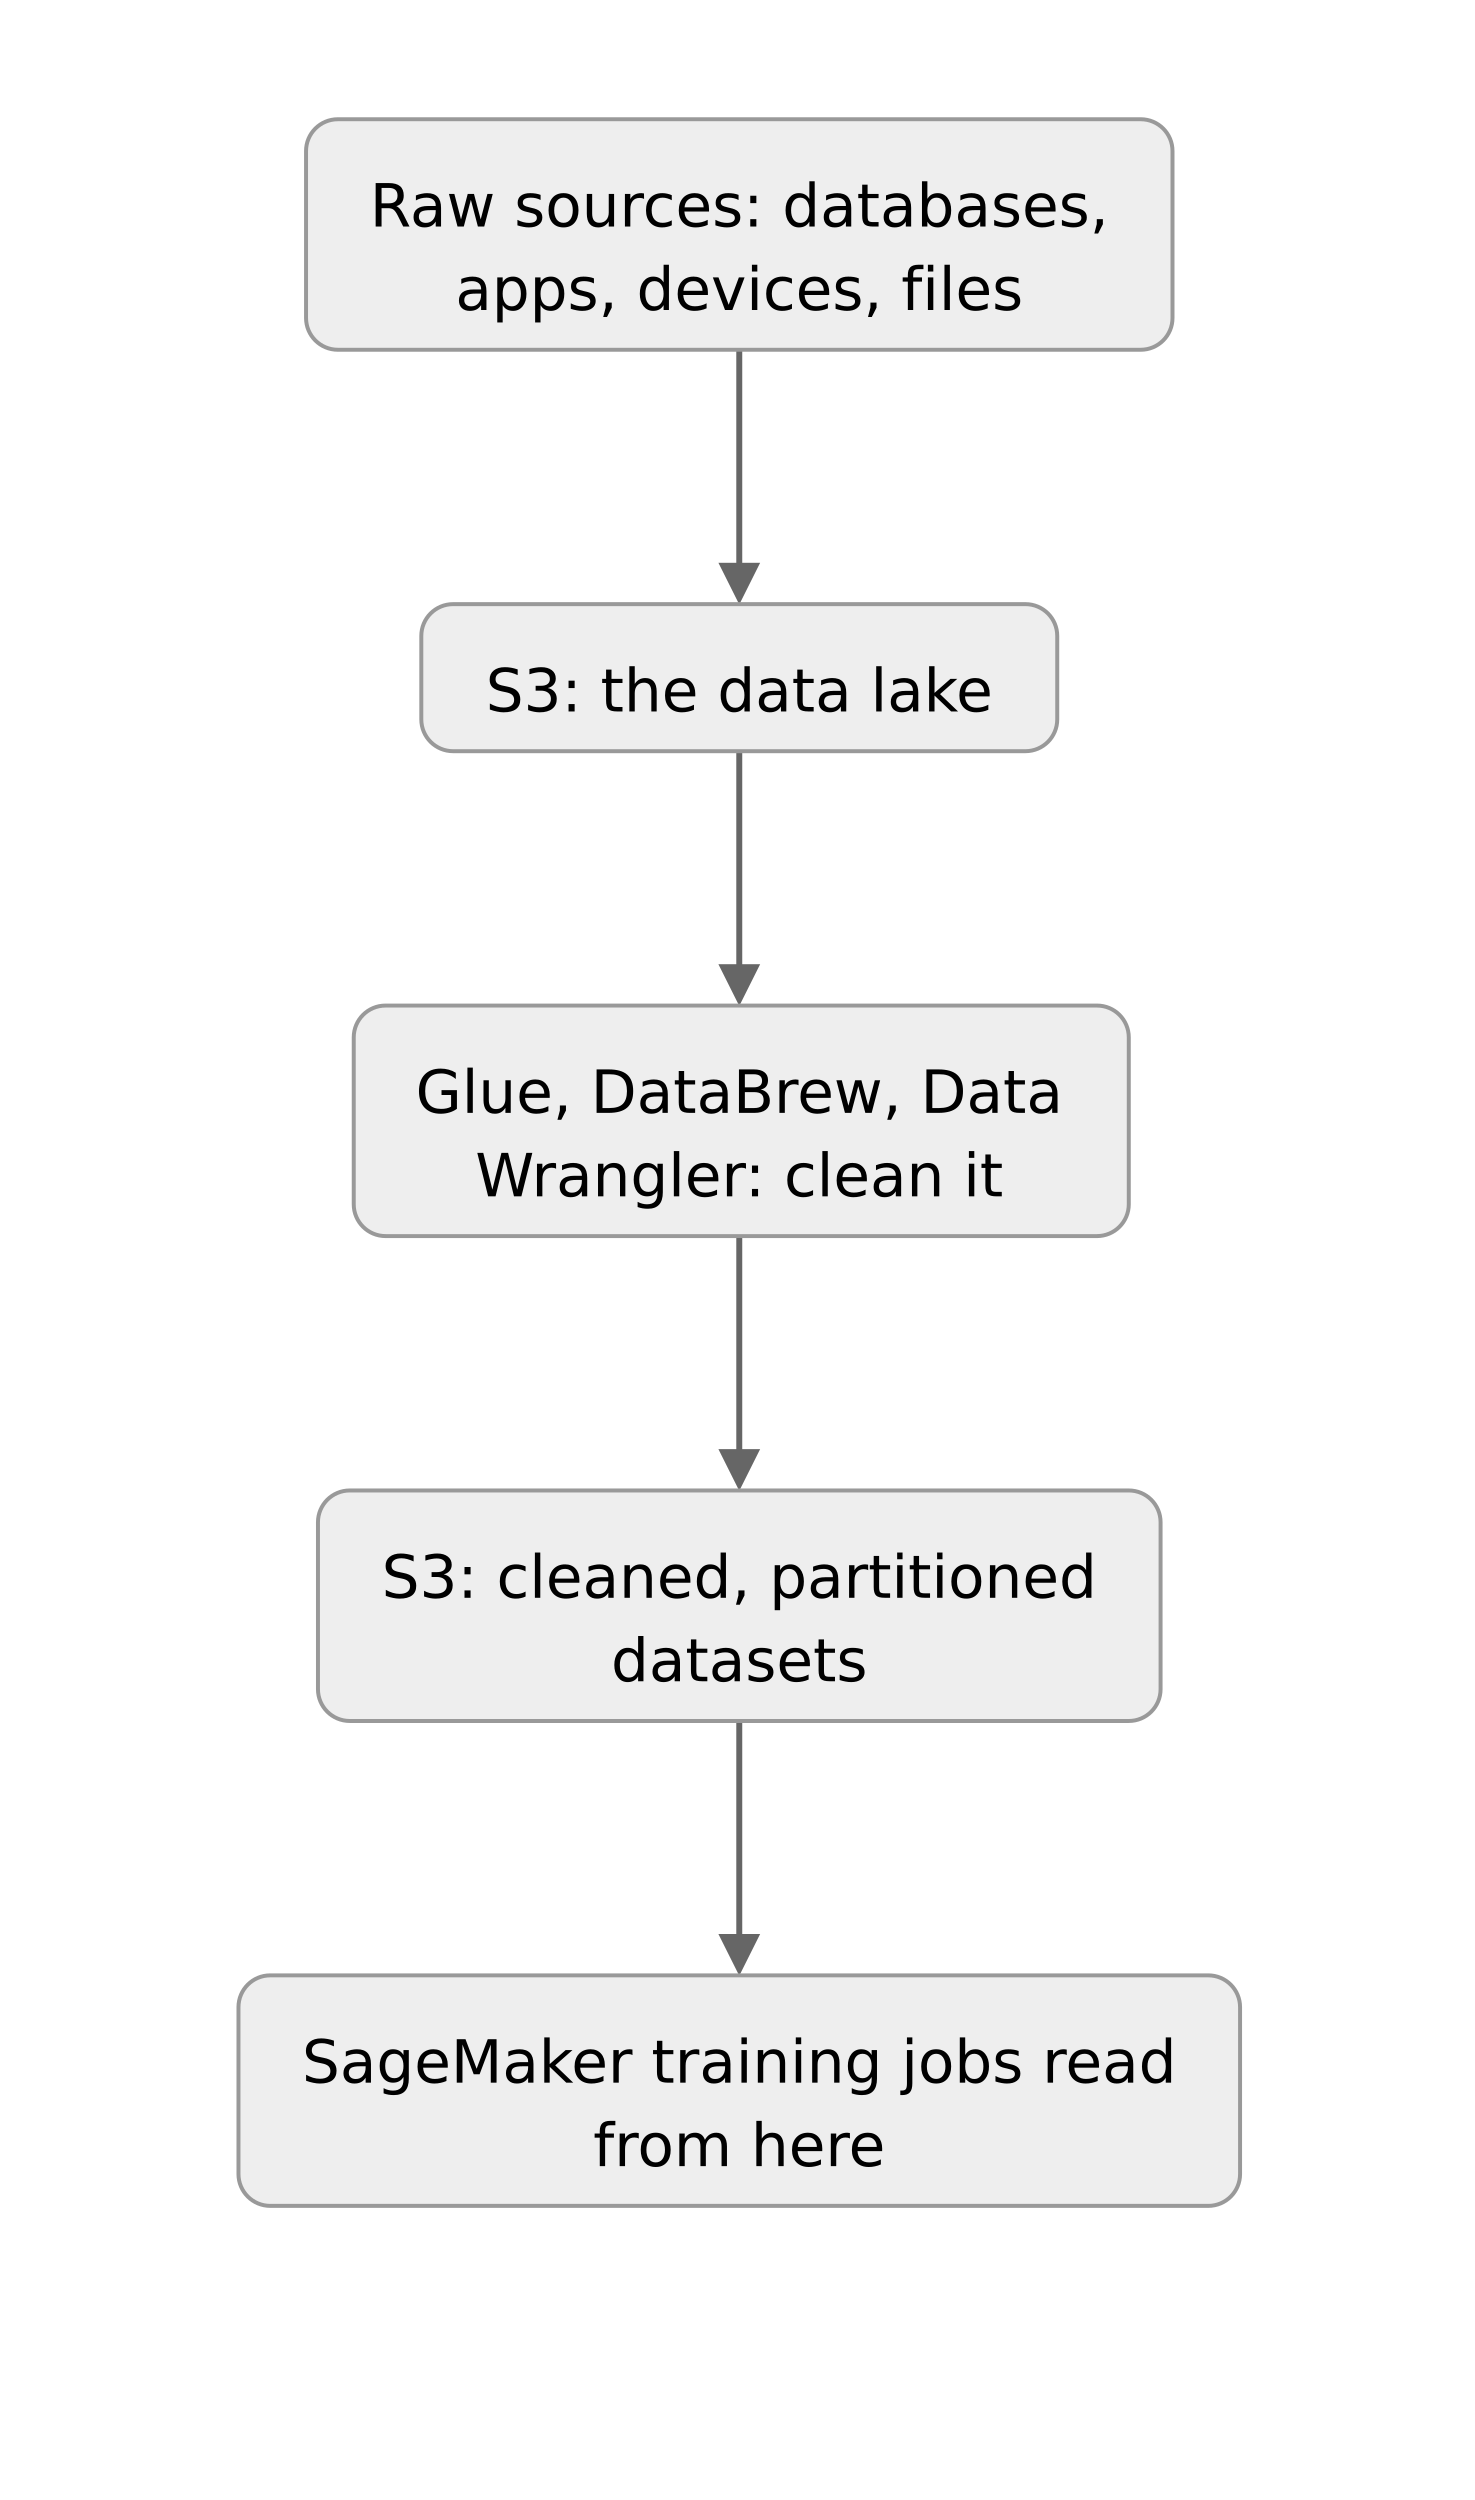
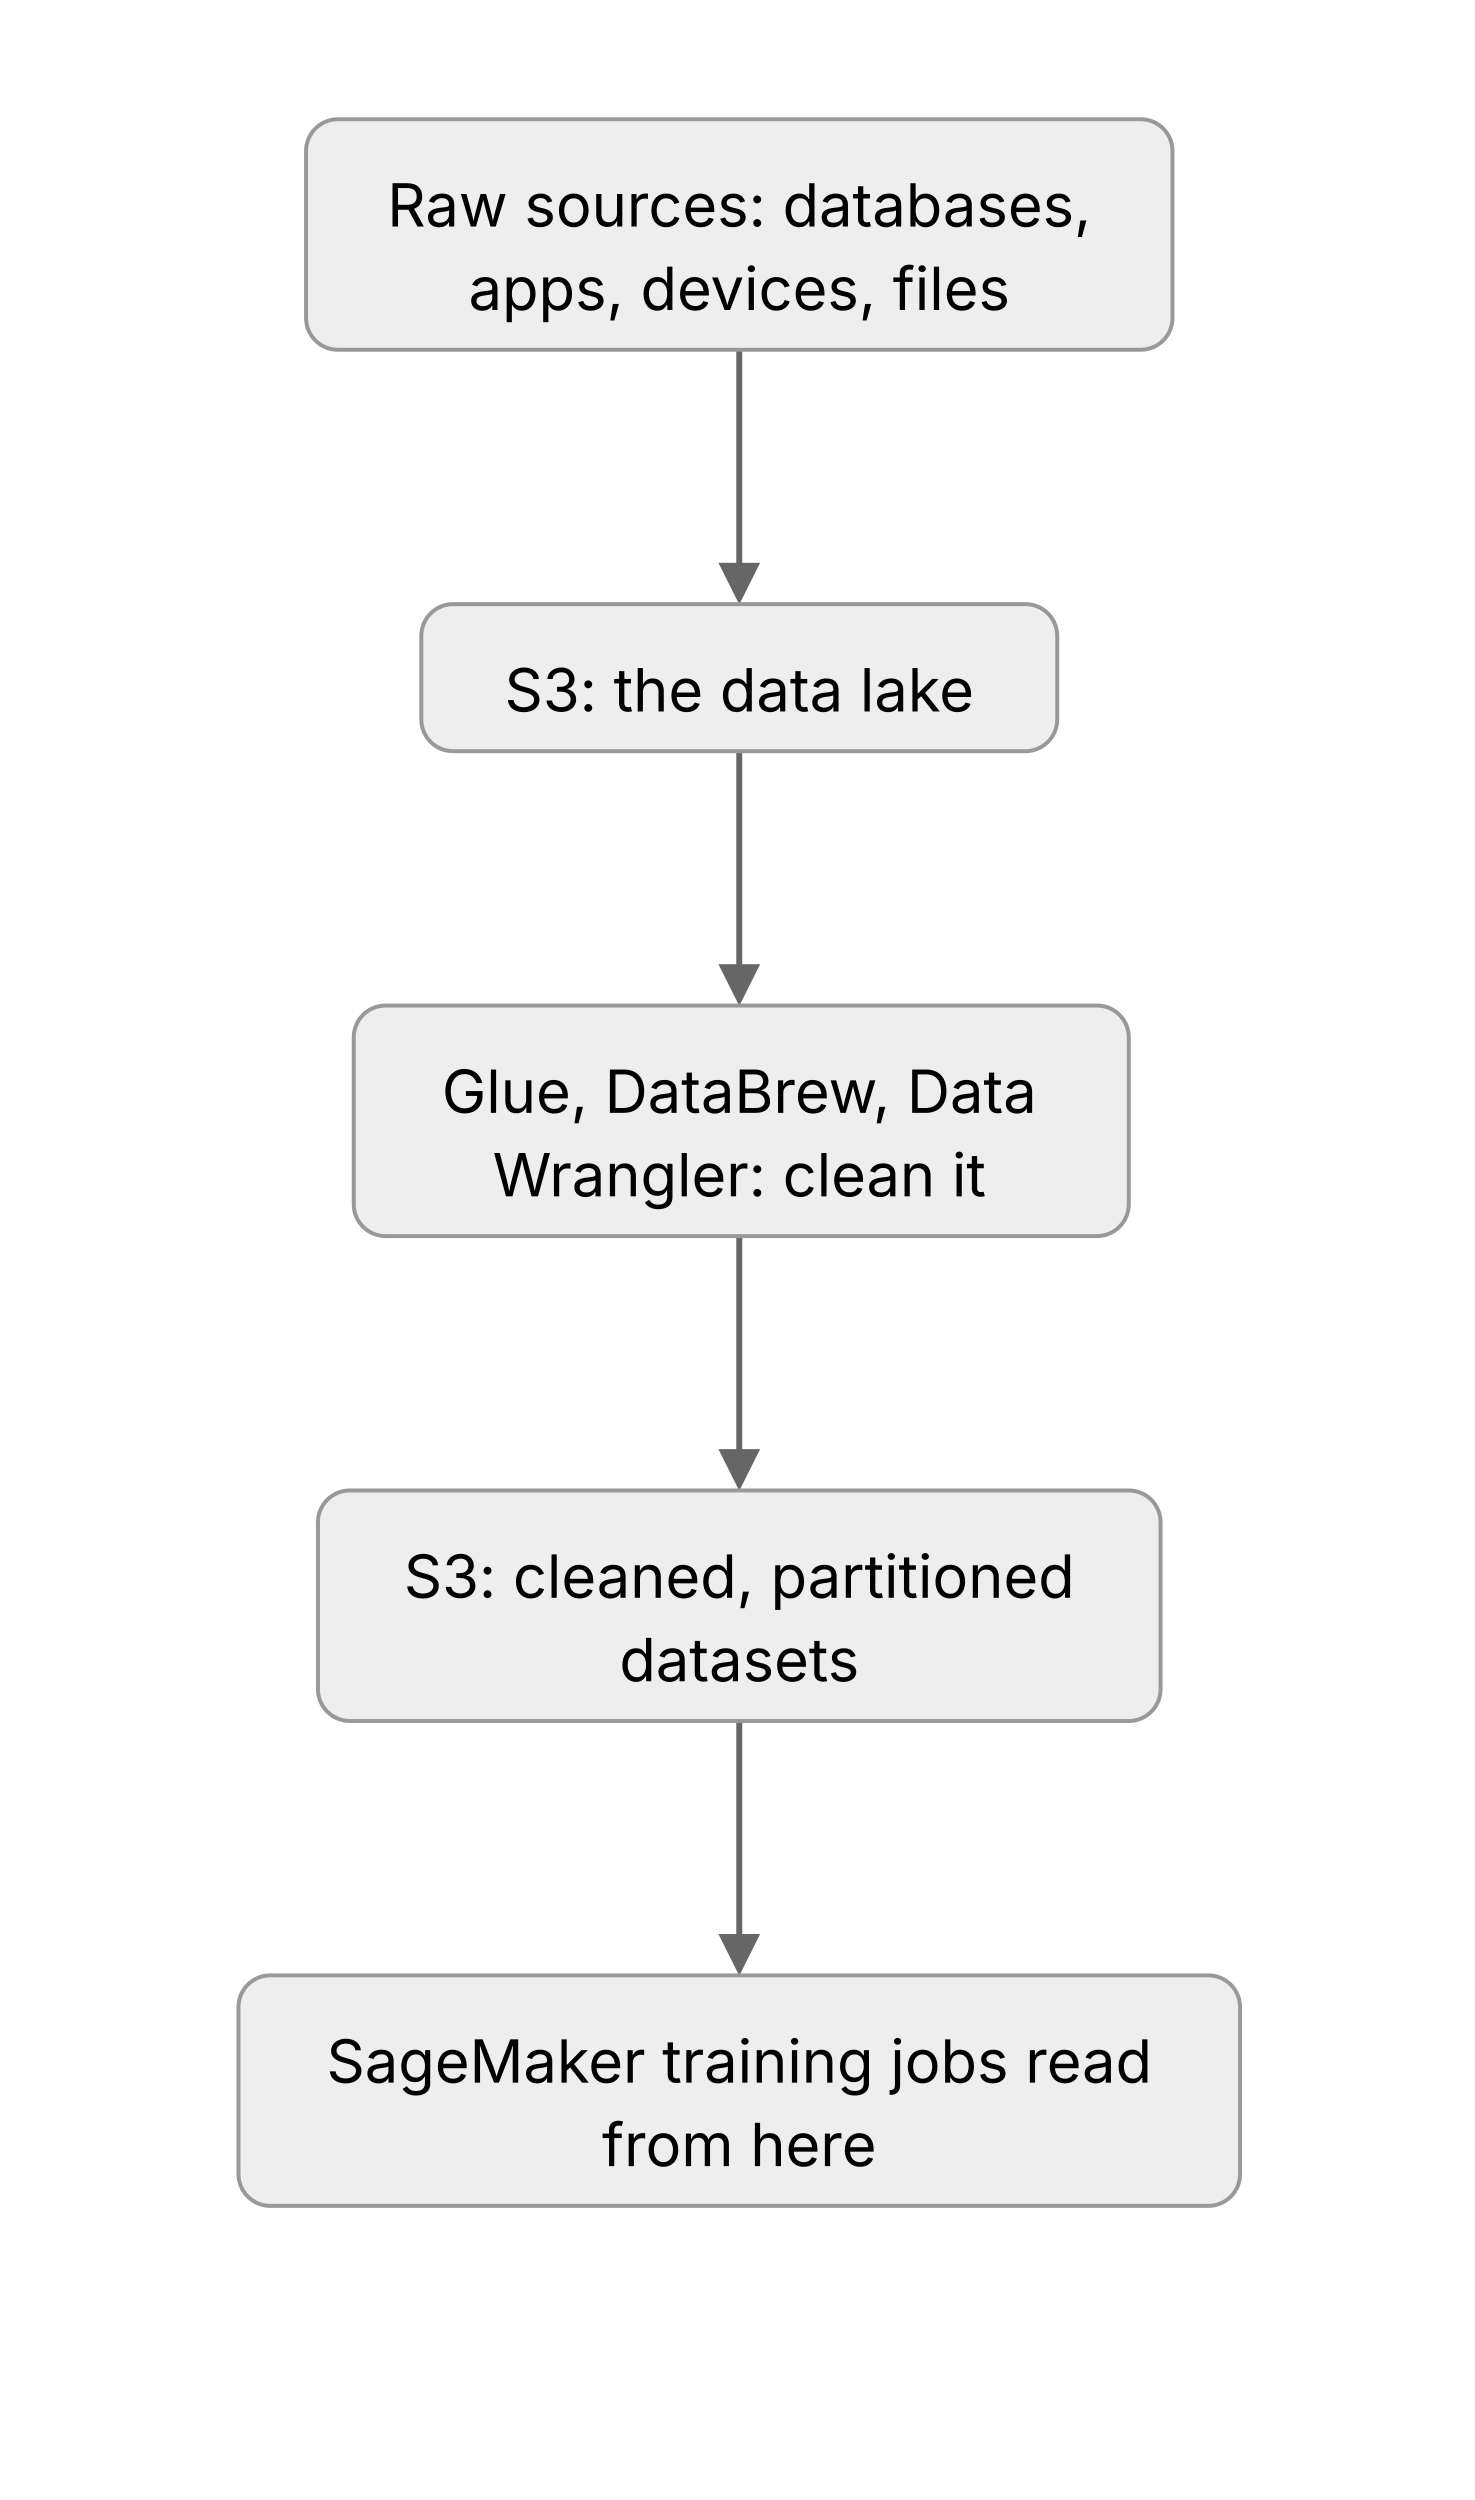
- <svg xmlns="http://www.w3.org/2000/svg" width="100%" viewBox="0 0 371 629" role="img" style="background:#ffffff;font-family:DejaVu Sans,Verdana,sans-serif">
+ <svg xmlns="http://www.w3.org/2000/svg" width="100%" viewBox="0 0 371 629" role="img" style="background:#ffffff;font-family:'Anthropic Sans',Inter,'Source Sans 3','IBM Plex Sans',sans-serif">
  <defs>
    <marker id="ah" viewBox="0 0 10 10" refX="8" refY="5" markerWidth="7" markerHeight="7" orient="auto-start-reverse">
      <path d="M0,0 L10,5 L0,10 z" fill="#666" />
    </marker>
  </defs>
  <path d="M186,88 V120 H186 V150" fill="none" stroke="#666" stroke-width="1.5" marker-end="url(#ah)" />
  <path d="M186,189 V221 H186 V251" fill="none" stroke="#666" stroke-width="1.5" marker-end="url(#ah)" />
  <path d="M186,311 V343 H186 V373" fill="none" stroke="#666" stroke-width="1.5" marker-end="url(#ah)" />
  <path d="M186,433 V465 H186 V495" fill="none" stroke="#666" stroke-width="1.5" marker-end="url(#ah)" />
  <rect x="77" y="30" width="218" height="58" rx="8" fill="#eeeeee" stroke="#999999" stroke-width="1" />
  <text x="186" y="57" text-anchor="middle" font-size="15" fill="#000">Raw sources: databases,</text>
  <text x="186" y="78" text-anchor="middle" font-size="15" fill="#000">apps, devices, files</text>
  <rect x="106" y="152" width="160" height="37" rx="8" fill="#eeeeee" stroke="#999999" stroke-width="1" />
  <text x="186" y="179" text-anchor="middle" font-size="15" fill="#000">S3: the data lake</text>
  <rect x="89" y="253" width="195" height="58" rx="8" fill="#eeeeee" stroke="#999999" stroke-width="1" />
  <text x="186" y="280" text-anchor="middle" font-size="15" fill="#000">Glue, DataBrew, Data</text>
  <text x="186" y="301" text-anchor="middle" font-size="15" fill="#000">Wrangler: clean it</text>
  <rect x="80" y="375" width="212" height="58" rx="8" fill="#eeeeee" stroke="#999999" stroke-width="1" />
  <text x="186" y="402" text-anchor="middle" font-size="15" fill="#000">S3: cleaned, partitioned</text>
  <text x="186" y="423" text-anchor="middle" font-size="15" fill="#000">datasets</text>
  <rect x="60" y="497" width="252" height="58" rx="8" fill="#eeeeee" stroke="#999999" stroke-width="1" />
  <text x="186" y="524" text-anchor="middle" font-size="15" fill="#000">SageMaker training jobs read</text>
  <text x="186" y="545" text-anchor="middle" font-size="15" fill="#000">from here</text>
</svg>
